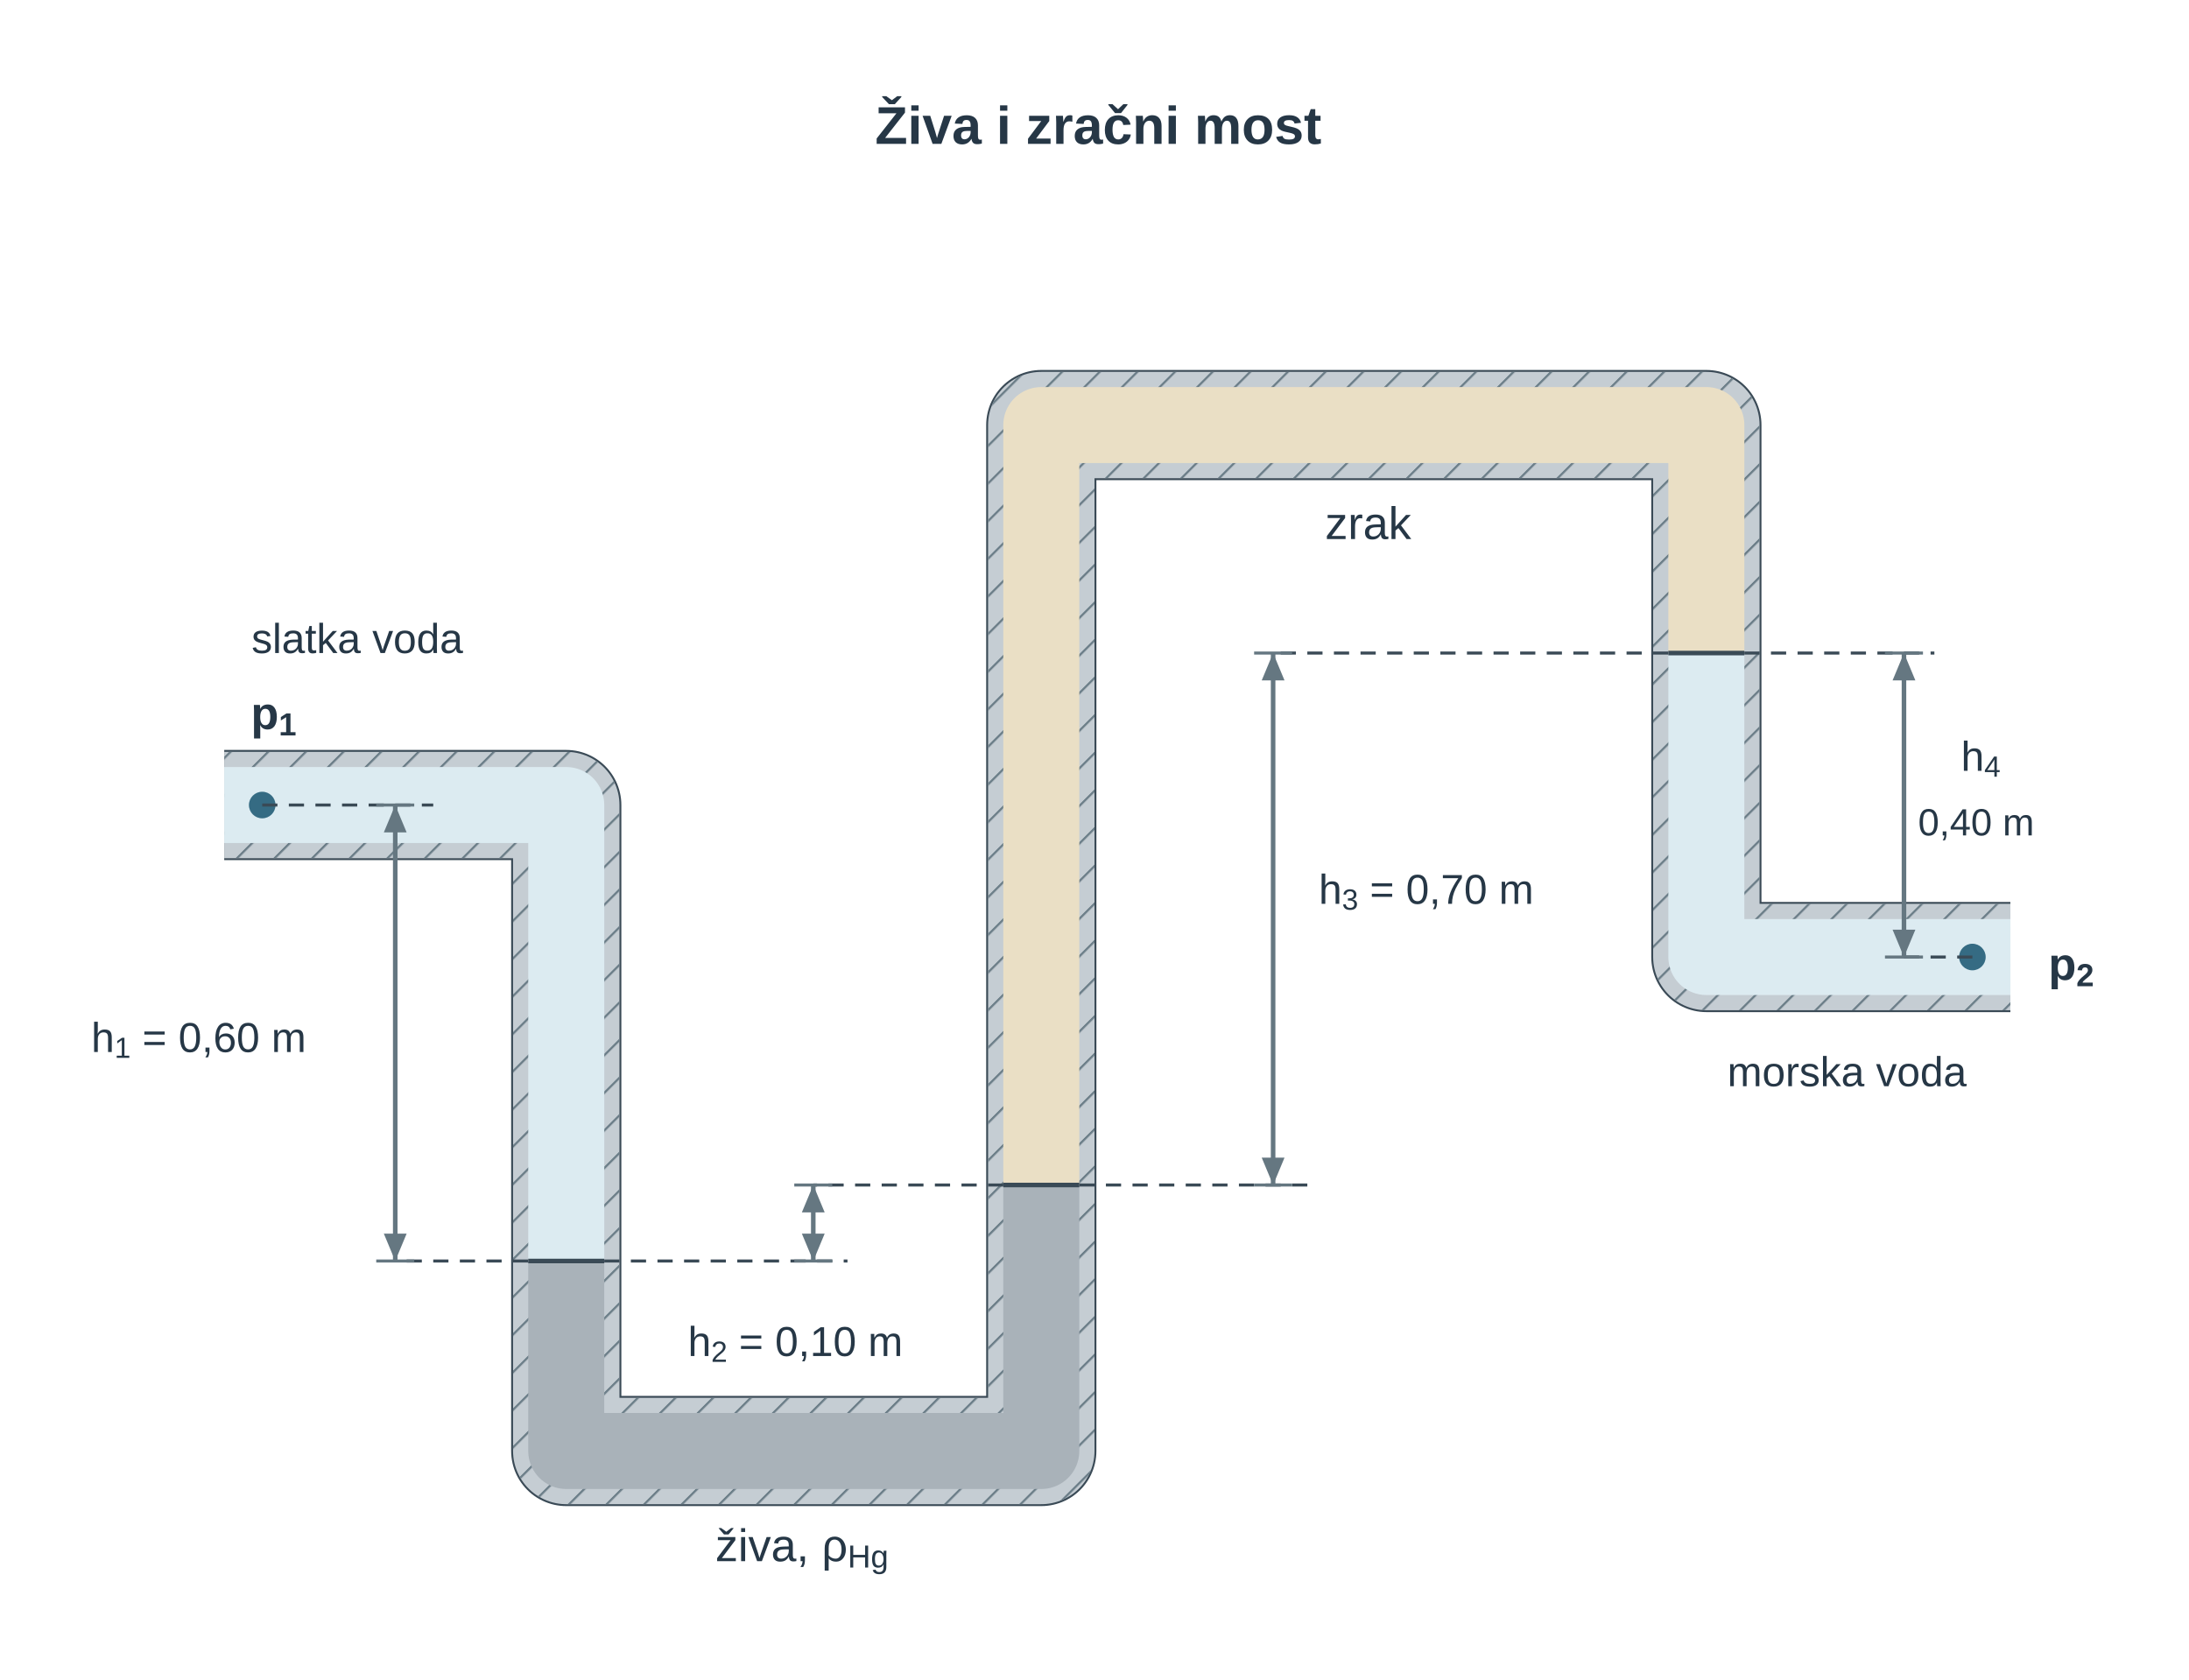
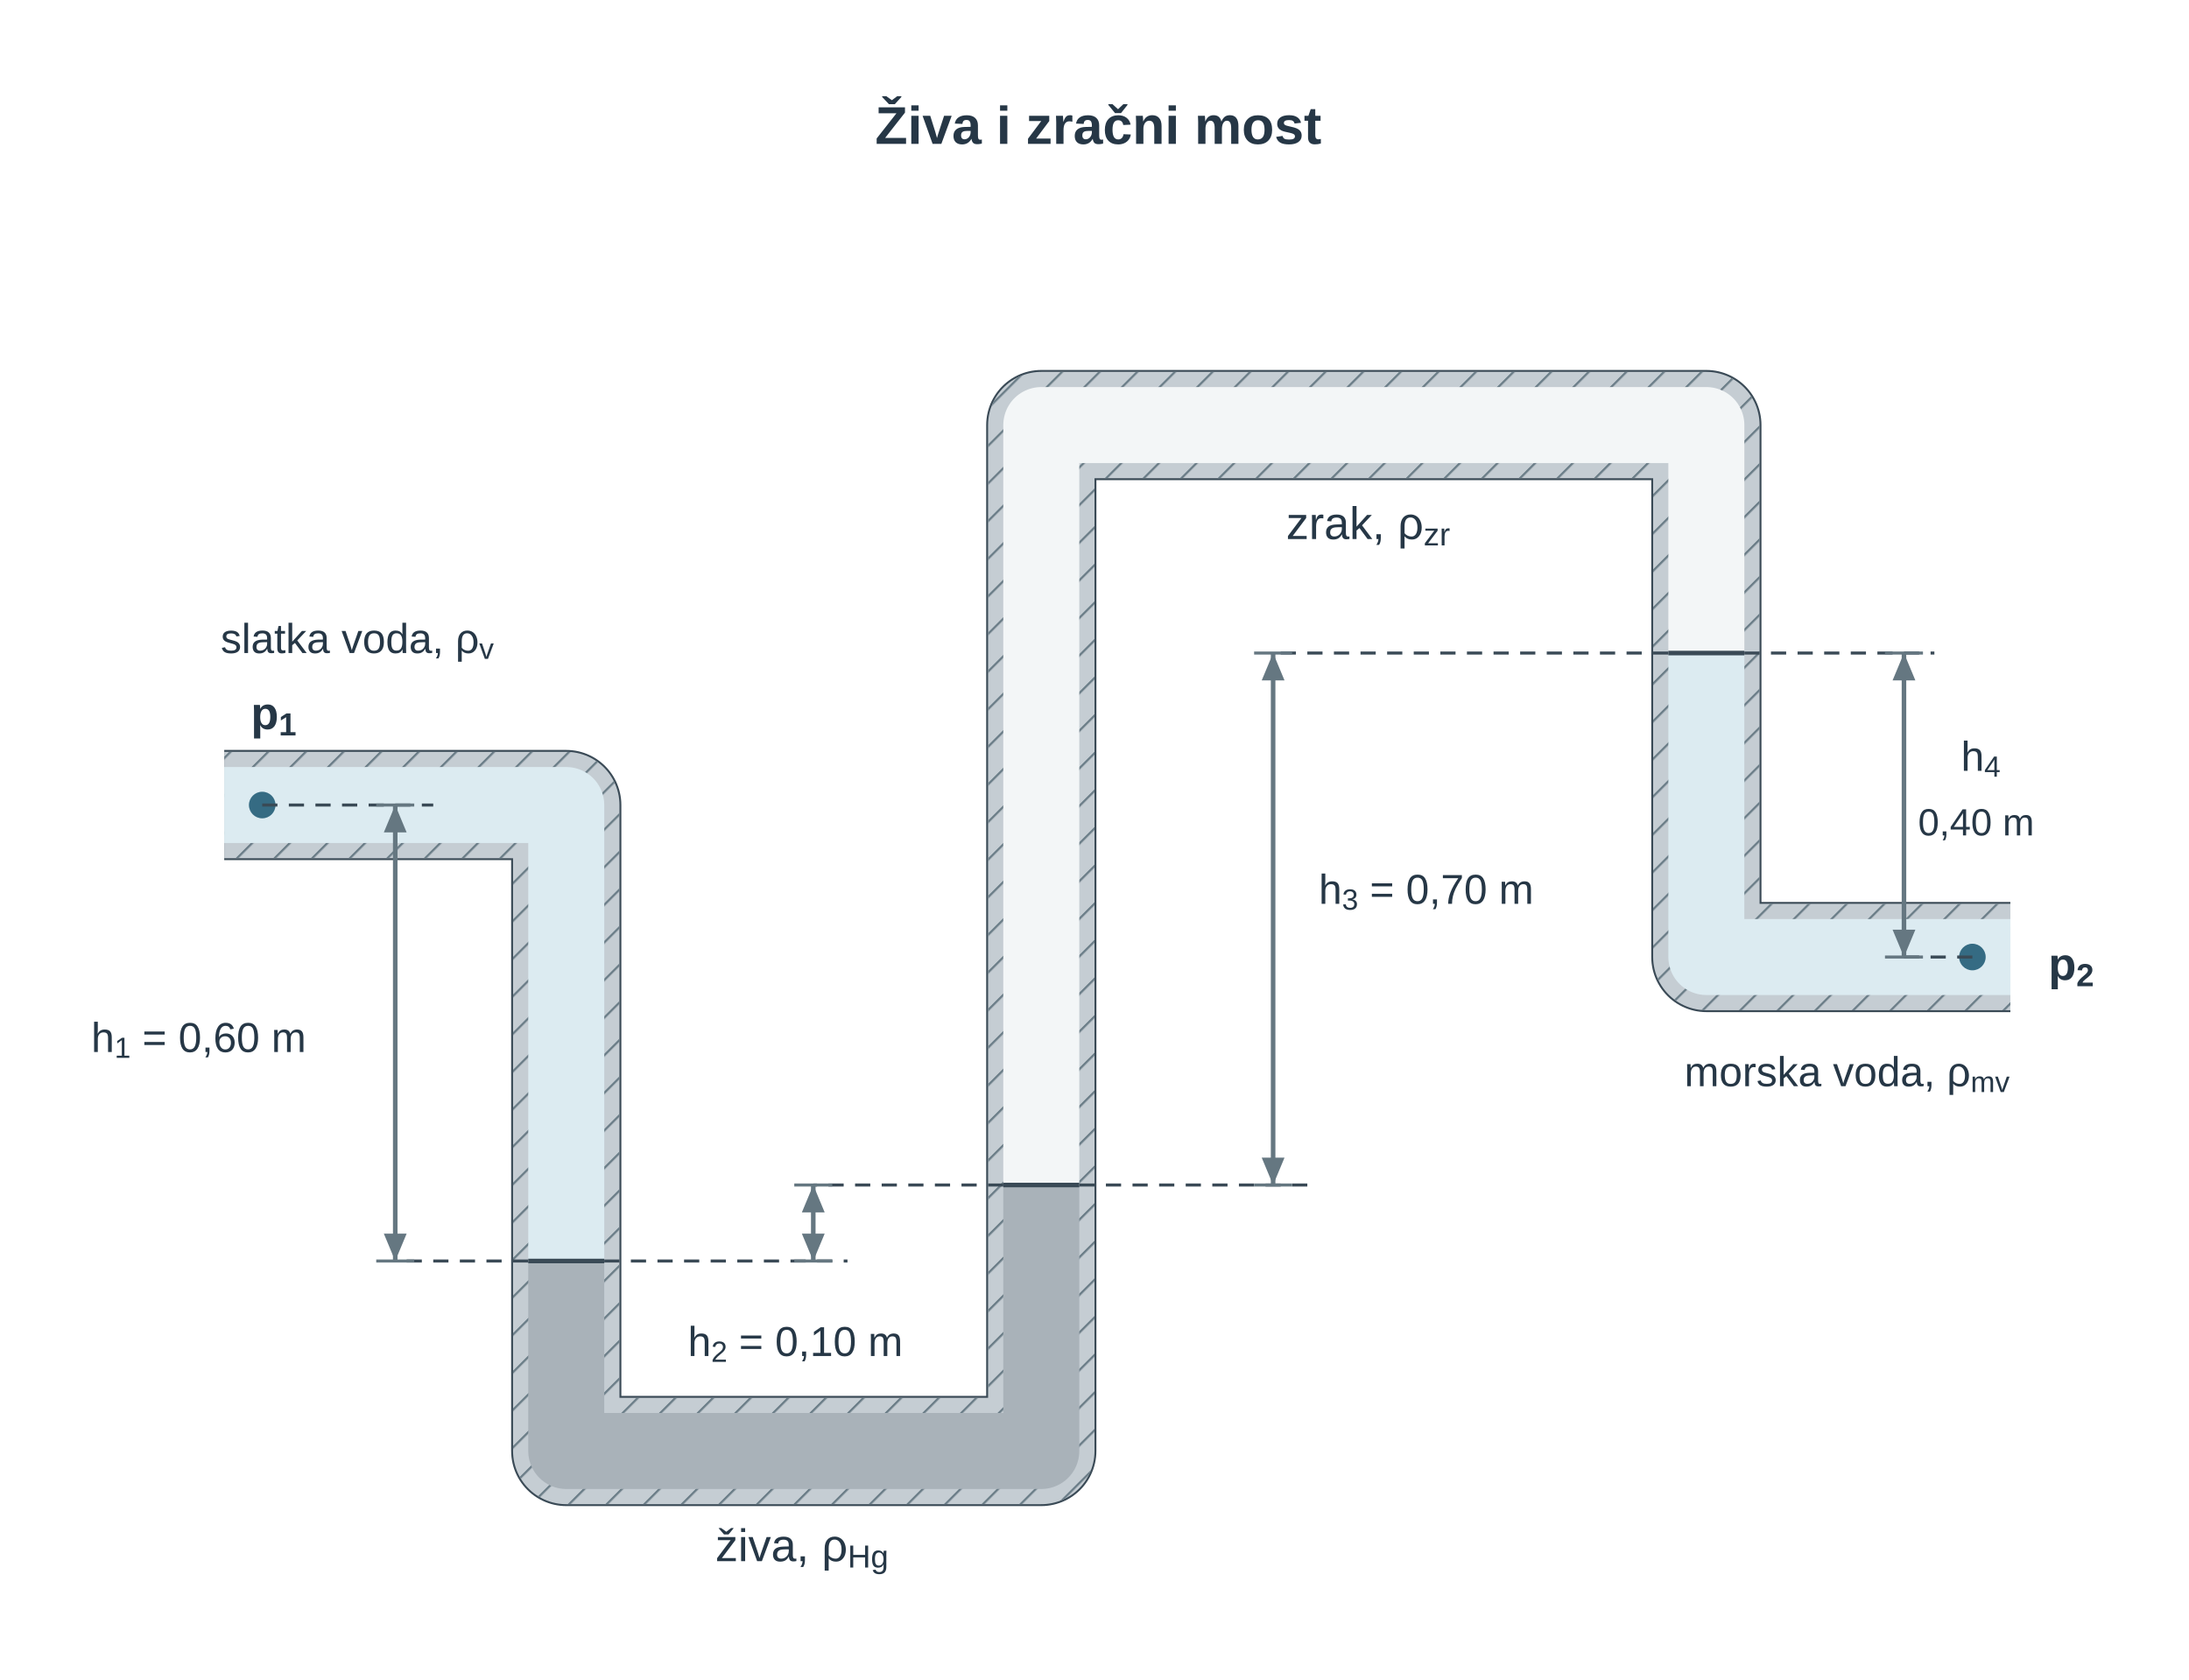
<svg xmlns="http://www.w3.org/2000/svg" viewBox="0 0 576 442" role="img" aria-labelledby="u03v1dm_title u03v1dm_desc" preserveAspectRatio="xMidYMid meet" style="display:block;width:100%;max-width:576px;height:auto;">
  <defs>
    <pattern id="u03v1dm_zrak" width="10" height="10" patternUnits="userSpaceOnUse">
-       <rect width="10" height="10" fill="#eadfc5" />
-       <circle cx="5" cy="5" r="0.8" fill="#eadfc5" />
+       <rect width="10" height="10" fill="#f3f6f7" />
+       <circle cx="5" cy="5" r="0.8" fill="#f3f6f7" />
    </pattern>
    <marker id="u03v1dm_dim" markerWidth="7" markerHeight="6" refX="7" refY="3" orient="auto">
      <path d="M0,0 L0,6 L7,3 z" fill="#356b83" />
    </marker>
    <marker id="u03v1dm_dimL" markerWidth="7" markerHeight="6" refX="7" refY="3" orient="auto-start-reverse">
      <path d="M0,0 L0,6 L7,3 z" fill="#356b83" />
    </marker>
    <marker id="u03v1dm_pr" markerWidth="6" markerHeight="4" refX="5" refY="2" orient="auto">
      <path d="M0,0 L0,4 L6,2 z" fill="#356b83" />
    </marker>
    <marker id="u03v1dm_grayarrow" markerWidth="6" markerHeight="4" refX="5" refY="2" orient="auto">
      <path d="M0,0 L0,4 L6,2 z" fill="#3a4a56" />
    </marker>
    <marker id="u03v1dm_airarrow" markerWidth="6" markerHeight="4" refX="5" refY="2" orient="auto">
      <path d="M0,0 L0,4 L6,2 z" fill="#356b83" />
    </marker>
    <marker id="u03p2_dim" markerWidth="6" markerHeight="5" refX="6" refY="2.5" orient="auto">
      <path d="M0 0 L0 5 L6 2.5 Z" fill="#657781" stroke="none" stroke-width="1.2" />
    </marker>
    <marker id="u03p2_dimL" markerWidth="6" markerHeight="5" refX="6" refY="2.5" orient="auto-start-reverse">
      <path d="M0 0 L0 5 L6 2.5 Z" fill="#657781" stroke="none" stroke-width="1.2" />
    </marker>
    <pattern id="u03p2_hatch" width="7" height="7" patternUnits="userSpaceOnUse" patternTransform="rotate(45)">
      <line x1="0" y1="0" x2="0" y2="7" stroke="#657781" stroke-width="1.1" />
    </pattern>
  </defs>
  <g id="u03v1dm_title-scene-1" transform="translate(-1 -8.1333)">
    <g font-family="Arial, Liberation Sans, sans-serif">
      <text x="290" y="46" font-family="Arial, Liberation Sans, sans-serif" font-size="14" fill="#263746" text-anchor="middle" font-weight="700">Živa i zračni most</text>
      <path d="M60 220 H150 V390 H275 V120 H450 V260 H530" fill="none" stroke="#3a4a56" stroke-width="29" stroke-linejoin="round" />
      <path d="M60 220 H150 V390 H275 V120 H450 V260 H530" fill="none" stroke="#c5cdd3" stroke-width="28" stroke-linejoin="round" />
      <path d="M60 220 H150 V390 H275 V120 H450 V260 H530" fill="none" stroke="url(#u03p2_hatch)" stroke-width="28" stroke-linejoin="round" />
      <path d="M60 220 H150 V340" fill="none" stroke="#dcebf1" stroke-width="20" stroke-linejoin="round" />
      <path d="M150 340 V390 H275 V320" fill="none" stroke="#a9b2b9" stroke-width="20" stroke-linejoin="round" />
      <path d="M275 320 V120 H450 V180" fill="none" stroke="url(#u03v1dm_zrak)" stroke-width="20" stroke-linejoin="round" />
      <path d="M450 180 V260 H530" fill="none" stroke="#dcebf1" stroke-width="20" stroke-linejoin="round" />
      <line x1="140" y1="340" x2="160" y2="340" stroke="#3a4a56" stroke-width="1.2" />
      <line x1="265" y1="320" x2="285" y2="320" stroke="#3a4a56" stroke-width="1.2" />
      <line x1="440" y1="180" x2="460" y2="180" stroke="#3a4a56" stroke-width="1.2" />
      <circle cx="70" cy="220" r="3.5" fill="#356b83" />
      <text x="67" y="200" font-family="Arial, Liberation Sans, sans-serif" font-size="12" fill="#263746" text-anchor="start" font-weight="700">p<tspan baseline-shift="sub" font-size="0.7em">1</tspan>
      </text>
      <circle cx="520" cy="260" r="3.5" fill="#356b83" />
      <text x="515" y="240" font-family="Arial, Liberation Sans, sans-serif" font-size="12" fill="#263746" text-anchor="start" font-weight="700" transform="translate(25 26)">p<tspan baseline-shift="sub" font-size="0.7em">2</tspan>
      </text>
-       <text x="95" y="192" font-family="Arial, Liberation Sans, sans-serif" font-size="11" fill="#263746" text-anchor="middle" transform="translate(0 -12)">slatka voda</text>
-       <text x="487" y="294" font-family="Arial, Liberation Sans, sans-serif" font-size="11" fill="#263746" text-anchor="middle">morska voda</text>
-       <text x="361" y="150" font-family="Arial, Liberation Sans, sans-serif" font-size="12" fill="#263746" text-anchor="middle">zrak</text>
+       <text x="95" y="192" font-family="Arial, Liberation Sans, sans-serif" font-size="11" fill="#263746" text-anchor="middle" transform="translate(0 -12)">slatka voda, ρ<tspan baseline-shift="sub" font-size="0.7em">v</tspan>
+       </text>
+       <text x="487" y="294" font-family="Arial, Liberation Sans, sans-serif" font-size="11" fill="#263746" text-anchor="middle">morska voda, ρ<tspan baseline-shift="sub" font-size="0.7em">mv</tspan>
+       </text>
+       <text x="361" y="150" font-family="Arial, Liberation Sans, sans-serif" font-size="12" fill="#263746" text-anchor="middle">zrak, ρ<tspan baseline-shift="sub" font-size="0.7em">zr</tspan>
+       </text>
      <text x="212" y="419" font-family="Arial, Liberation Sans, sans-serif" font-size="12" fill="#263746" text-anchor="middle">živa, ρ<tspan baseline-shift="sub" font-size="0.7em">Hg</tspan>
      </text>
      <line x1="70" y1="220" x2="115" y2="220" stroke="#3a4a56" stroke-width="0.8" stroke-dasharray="4,3" />
      <line x1="140" y1="340" x2="105" y2="340" stroke="#3a4a56" stroke-width="0.8" stroke-dasharray="4,3" />
      <line x1="160" y1="340" x2="224" y2="340" stroke="#3a4a56" stroke-width="0.8" stroke-dasharray="4,3" />
      <line x1="265" y1="320" x2="215" y2="320" stroke="#3a4a56" stroke-width="0.8" stroke-dasharray="4,3" />
      <line x1="285" y1="320" x2="346" y2="320" stroke="#3a4a56" stroke-width="0.8" stroke-dasharray="4,3" />
      <line x1="440" y1="180" x2="336" y2="180" stroke="#3a4a56" stroke-width="0.8" stroke-dasharray="4,3" />
      <line x1="460" y1="180" x2="510" y2="180" stroke="#3a4a56" stroke-width="0.8" stroke-dasharray="4,3" />
      <line x1="520" y1="260" x2="502" y2="260" stroke="#3a4a56" stroke-width="0.8" stroke-dasharray="4,3" />
      <line x1="100" y1="220" x2="110" y2="220" stroke="#657781" stroke-width="0.8" />
      <line x1="100" y1="340" x2="110" y2="340" stroke="#657781" stroke-width="0.8" />
      <line x1="105" y1="220" x2="105" y2="340" stroke="#657781" stroke-width="1.2" marker-start="url(#u03p2_dimL)" marker-end="url(#u03p2_dim)" />
      <text x="25" y="285" font-family="Arial, Liberation Sans, sans-serif" font-size="11" fill="#263746" text-anchor="start">h<tspan baseline-shift="sub" font-size="0.7em">1</tspan> = 0,60 m</text>
      <line x1="210" y1="320" x2="220" y2="320" stroke="#657781" stroke-width="0.8" />
      <line x1="210" y1="340" x2="220" y2="340" stroke="#657781" stroke-width="0.8" />
      <line x1="215" y1="320" x2="215" y2="340" stroke="#657781" stroke-width="1.2" marker-start="url(#u03p2_dimL)" marker-end="url(#u03p2_dim)" />
      <text x="182" y="365" font-family="Arial, Liberation Sans, sans-serif" font-size="11" fill="#263746" text-anchor="start">h<tspan baseline-shift="sub" font-size="0.7em">2</tspan> = 0,10 m</text>
      <line x1="331" y1="180" x2="341" y2="180" stroke="#657781" stroke-width="0.8" />
      <line x1="331" y1="320" x2="341" y2="320" stroke="#657781" stroke-width="0.8" />
      <line x1="336" y1="180" x2="336" y2="320" stroke="#657781" stroke-width="1.2" marker-start="url(#u03p2_dimL)" marker-end="url(#u03p2_dim)" />
      <text x="348" y="246" font-family="Arial, Liberation Sans, sans-serif" font-size="11" fill="#263746" text-anchor="start">h<tspan baseline-shift="sub" font-size="0.7em">3</tspan> = 0,70 m</text>
      <line x1="497" y1="180" x2="507" y2="180" stroke="#657781" stroke-width="0.8" />
      <line x1="497" y1="260" x2="507" y2="260" stroke="#657781" stroke-width="0.8" />
      <line x1="502" y1="180" x2="502" y2="260" stroke="#657781" stroke-width="1.2" marker-start="url(#u03p2_dimL)" marker-end="url(#u03p2_dim)" />
      <text x="517" y="211" font-family="Arial, Liberation Sans, sans-serif" font-size="11" fill="#263746" text-anchor="start">h<tspan baseline-shift="sub" font-size="0.7em">4</tspan>
      </text>
      <text x="521" y="228" font-family="Arial, Liberation Sans, sans-serif" font-size="10" fill="#263746" text-anchor="middle">0,40 m</text>
    </g>
  </g>
</svg>
